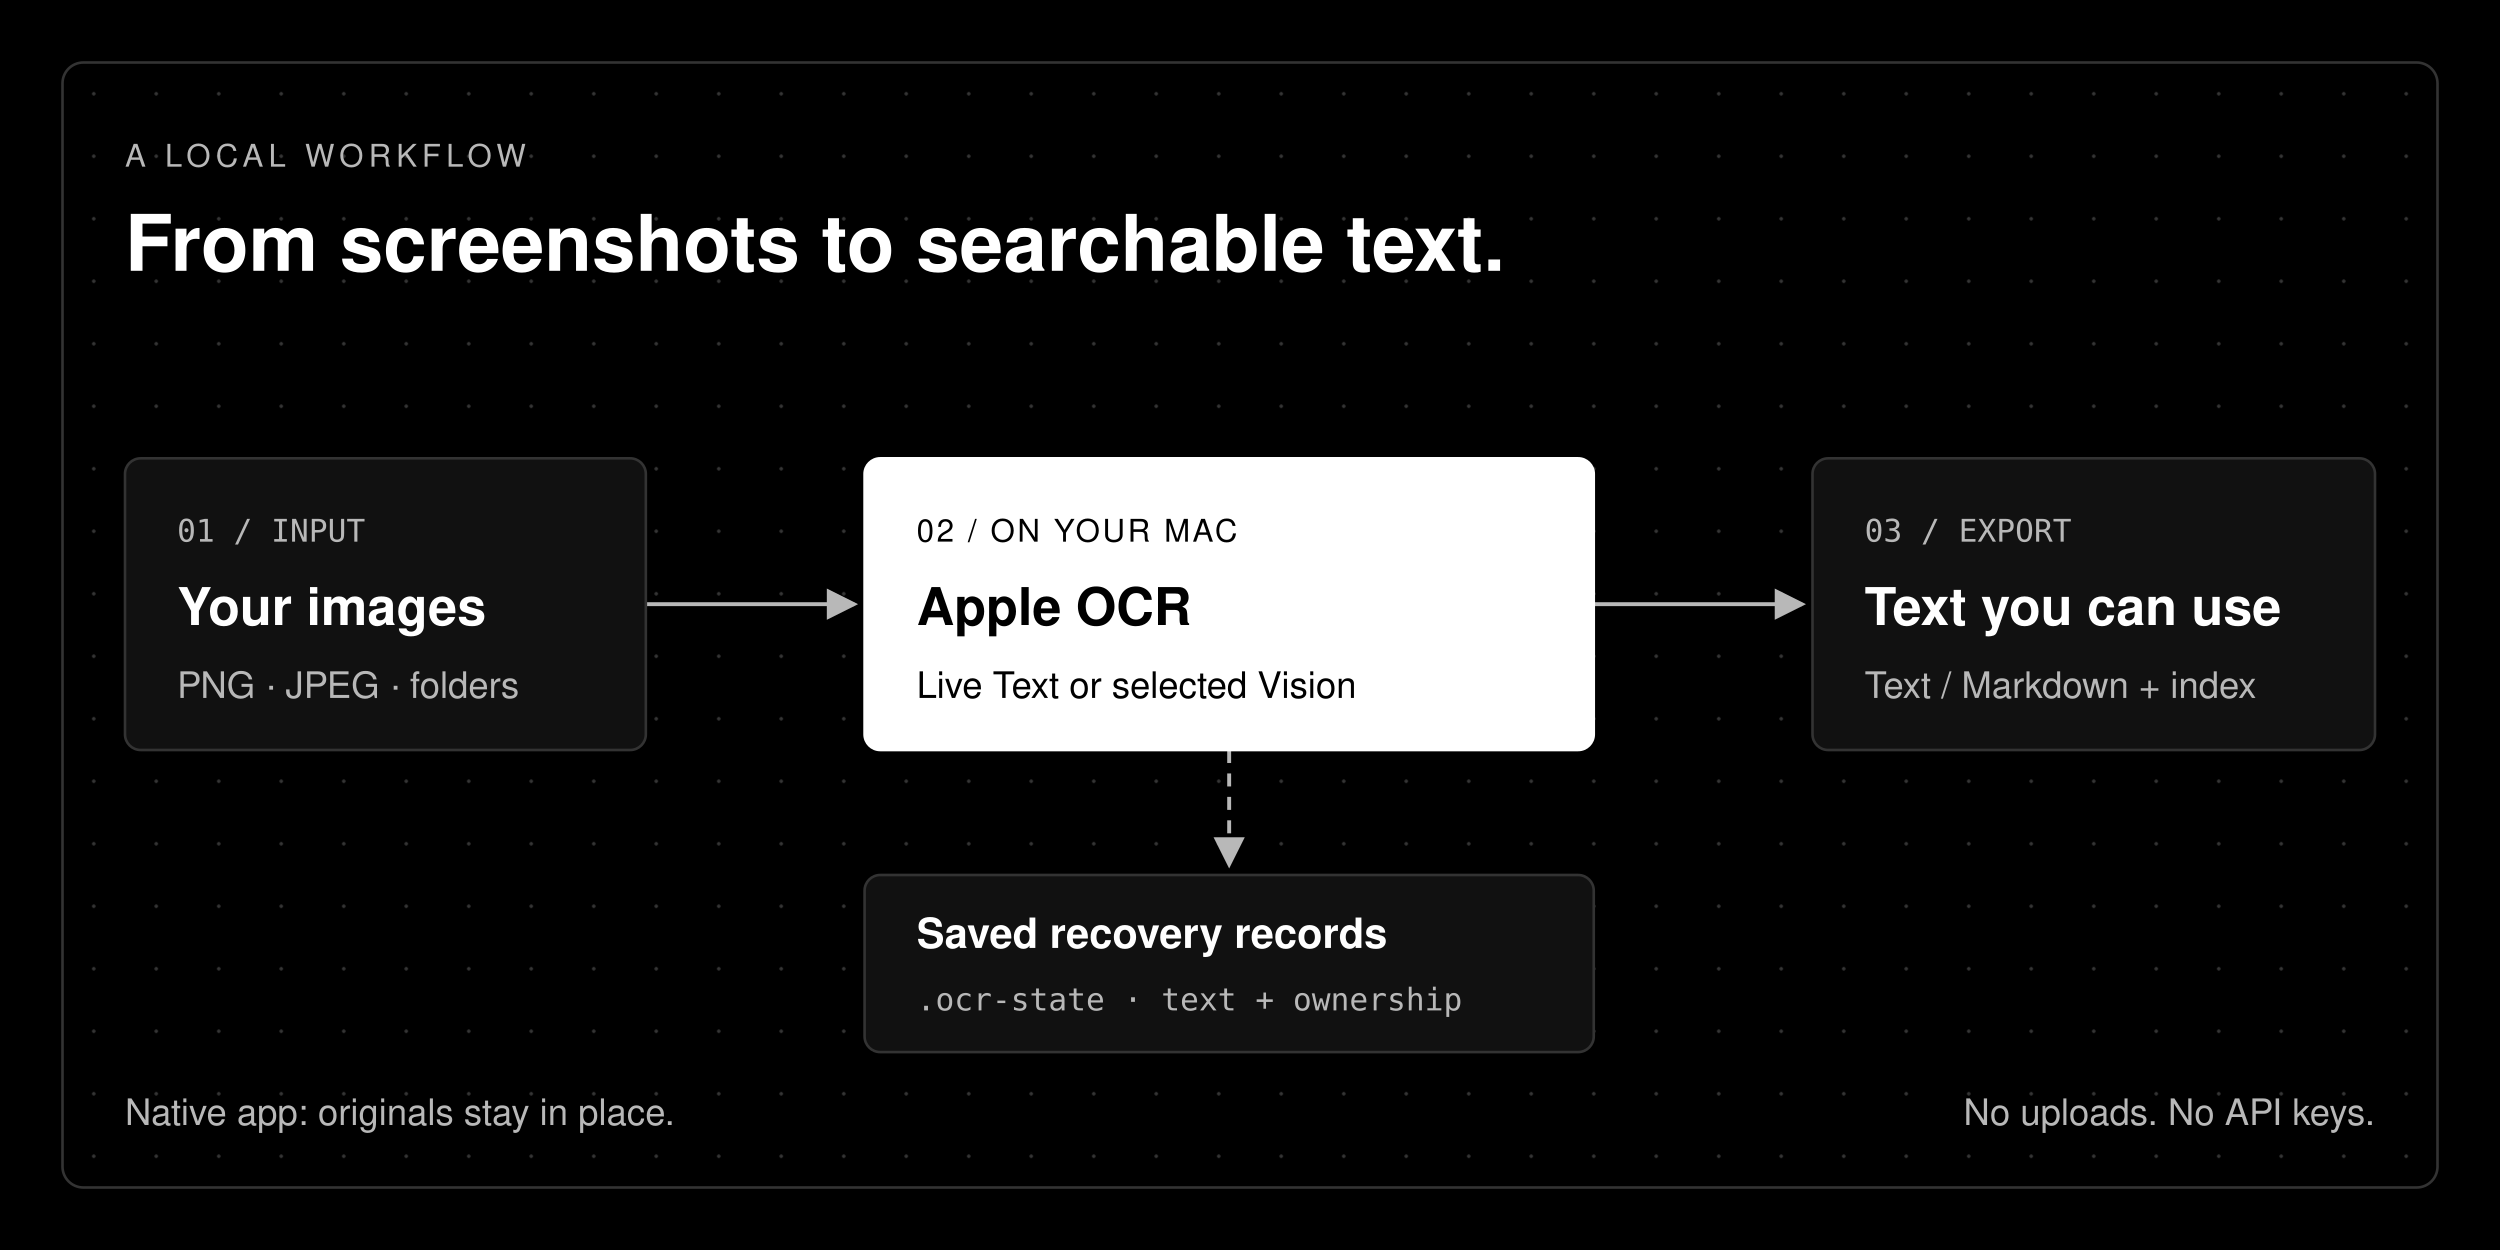
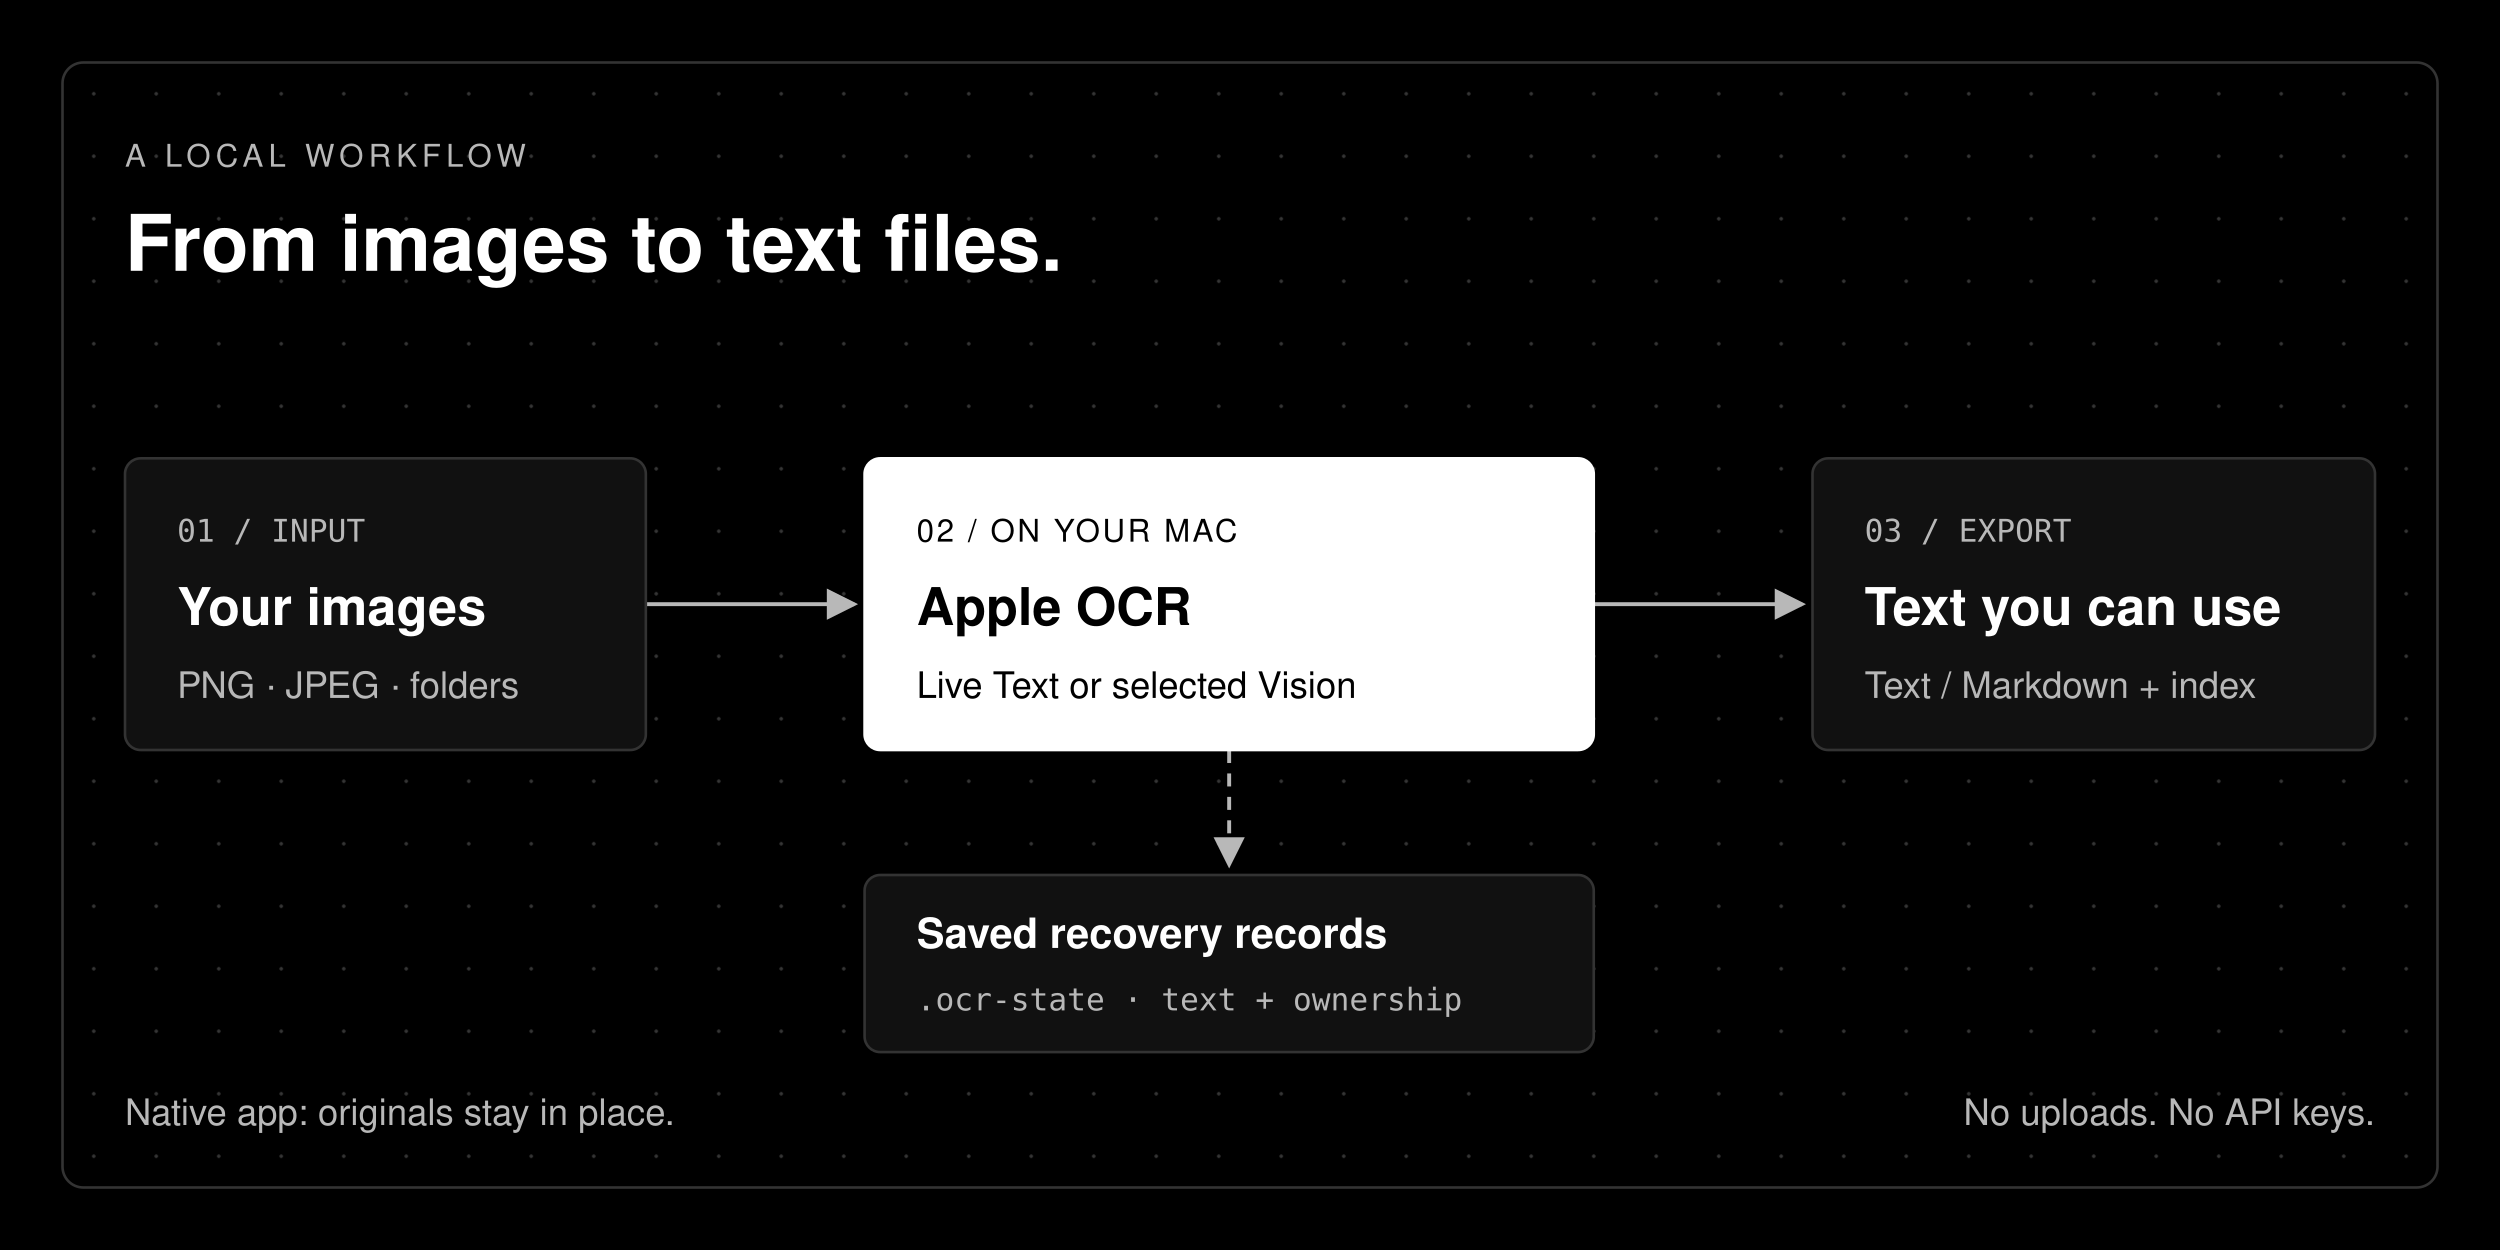
<svg xmlns="http://www.w3.org/2000/svg" viewBox="0 0 960 480" role="img" aria-labelledby="workflow-dark-title workflow-dark-desc" id="workflow-dark-root">
  <defs>
    <style>#workflow-dark-root { color: #ffffff; font-family: -apple-system,BlinkMacSystemFont,Helvetica,Arial,sans-serif; }
      #workflow-dark-root .diagram-container { width:100%; overflow-x:auto; }
      #workflow-dark-root .name { font-size:20px; font-weight:600; fill:#ffffff; }
      #workflow-dark-root .sub { font-size:14px; fill:#b8b8b8; }
      #workflow-dark-root .mono { font-family:ui-monospace,SFMono-Regular,Menlo,Consolas,monospace; font-size:12px; fill:#b8b8b8; }
      #workflow-dark-root .diagram-eyebrow { font-size:12px;letter-spacing:2px;fill:#b8b8b8; }
      @media print {
#workflow-dark-root .diagram-container { overflow:visible; }
}</style>
    <pattern id="workflow-dark-dots" width="24" height="24" patternUnits="userSpaceOnUse">
      <circle cx="12" cy="12" r="0.7" fill="#333333" />
    </pattern>
    <marker id="workflow-dark-arrow" markerWidth="8" markerHeight="8" refX="7" refY="4" orient="auto">
      <path d="M0 0 L8 4 L0 8" fill="#b8b8b8" />
    </marker>
  </defs>
  <rect x="0" y="0" width="960" height="480" fill="#000000" />
  <rect x="24" y="24" width="912" height="432" rx="8" fill="url(#workflow-dark-dots)" stroke="#333333" />
  <text x="48" y="64" class="diagram-eyebrow">A LOCAL WORKFLOW</text>
-   <text x="48" y="104" fill="#ffffff" font-size="30" font-weight="600">From screenshots to searchable text.</text>
+   <text x="48" y="104" fill="#ffffff" font-size="30" font-weight="600">From images to text files.</text>
  <line x1="248" y1="232" x2="328" y2="232" stroke="#b8b8b8" stroke-width="1.5" marker-end="url(#workflow-dark-arrow)" />
  <line x1="612" y1="232" x2="692" y2="232" stroke="#b8b8b8" stroke-width="1.5" marker-end="url(#workflow-dark-arrow)" />
  <line x1="472" y1="288" x2="472" y2="332" stroke="#b8b8b8" stroke-width="1.5" stroke-dasharray="5 4" marker-end="url(#workflow-dark-arrow)" />
  <rect x="48" y="176" width="200" height="112" rx="6" fill="#111111" stroke="#333333" />
  <text x="68" y="208" class="mono">01 / INPUT</text>
  <text x="68" y="240" class="name">Your images</text>
  <text x="68" y="268" class="sub">PNG · JPEG · folders</text>
  <rect x="332" y="176" width="280" height="112" rx="6" fill="#ffffff" stroke="#ffffff" />
  <text x="352" y="208" fill="#000000" font-size="12" letter-spacing="1">02 / ON YOUR MAC</text>
  <text x="352" y="240" fill="#000000" font-size="20" font-weight="600">Apple OCR</text>
  <text x="352" y="268" fill="#000000" font-size="14">Live Text or selected Vision</text>
  <rect x="696" y="176" width="216" height="112" rx="6" fill="#111111" stroke="#333333" />
  <text x="716" y="208" class="mono">03 / EXPORT</text>
  <text x="716" y="240" class="name">Text you can use</text>
  <text x="716" y="268" class="sub">Text / Markdown + index</text>
  <rect x="332" y="336" width="280" height="68" rx="6" fill="#111111" stroke="#333333" />
  <text x="352" y="364" fill="#ffffff" font-size="16" font-weight="600">Saved recovery records</text>
  <text x="352" y="388" class="mono">.ocr-state · text + ownership</text>
  <text x="48" y="432" class="sub">Native app: originals stay in place.</text>
  <text x="912" y="432" text-anchor="end" class="sub">No uploads. No API keys.</text>
</svg>
